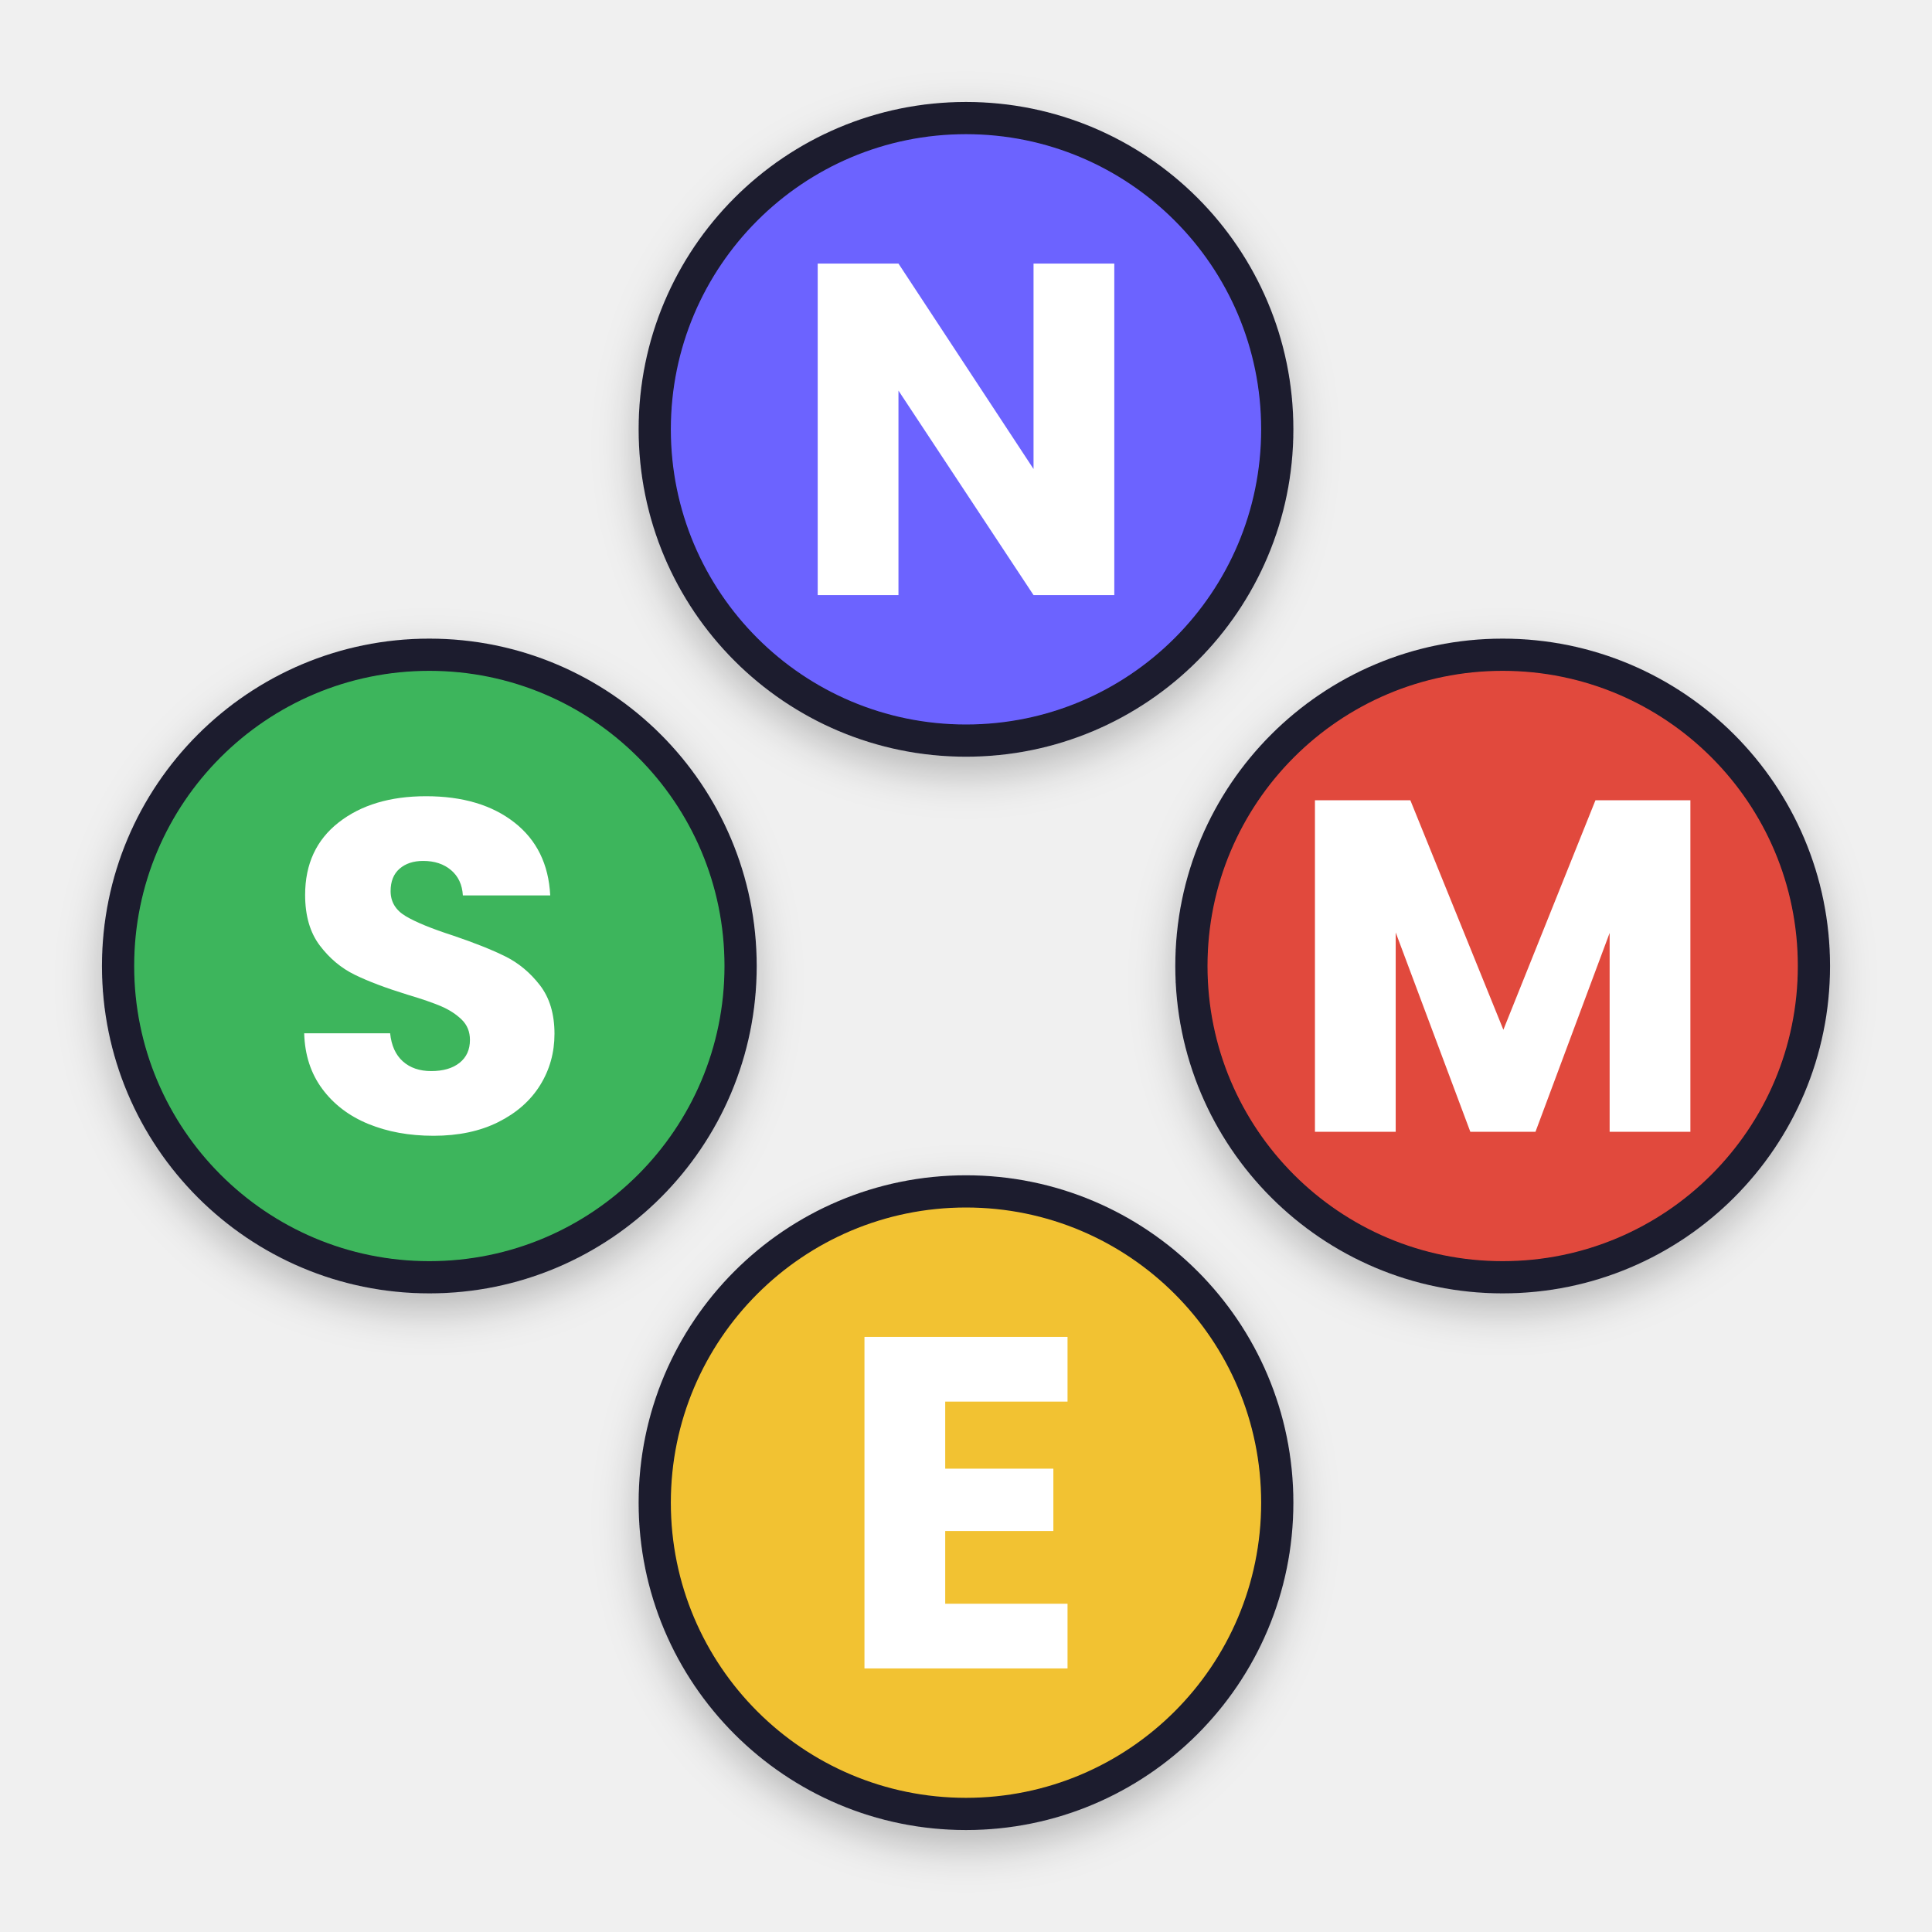
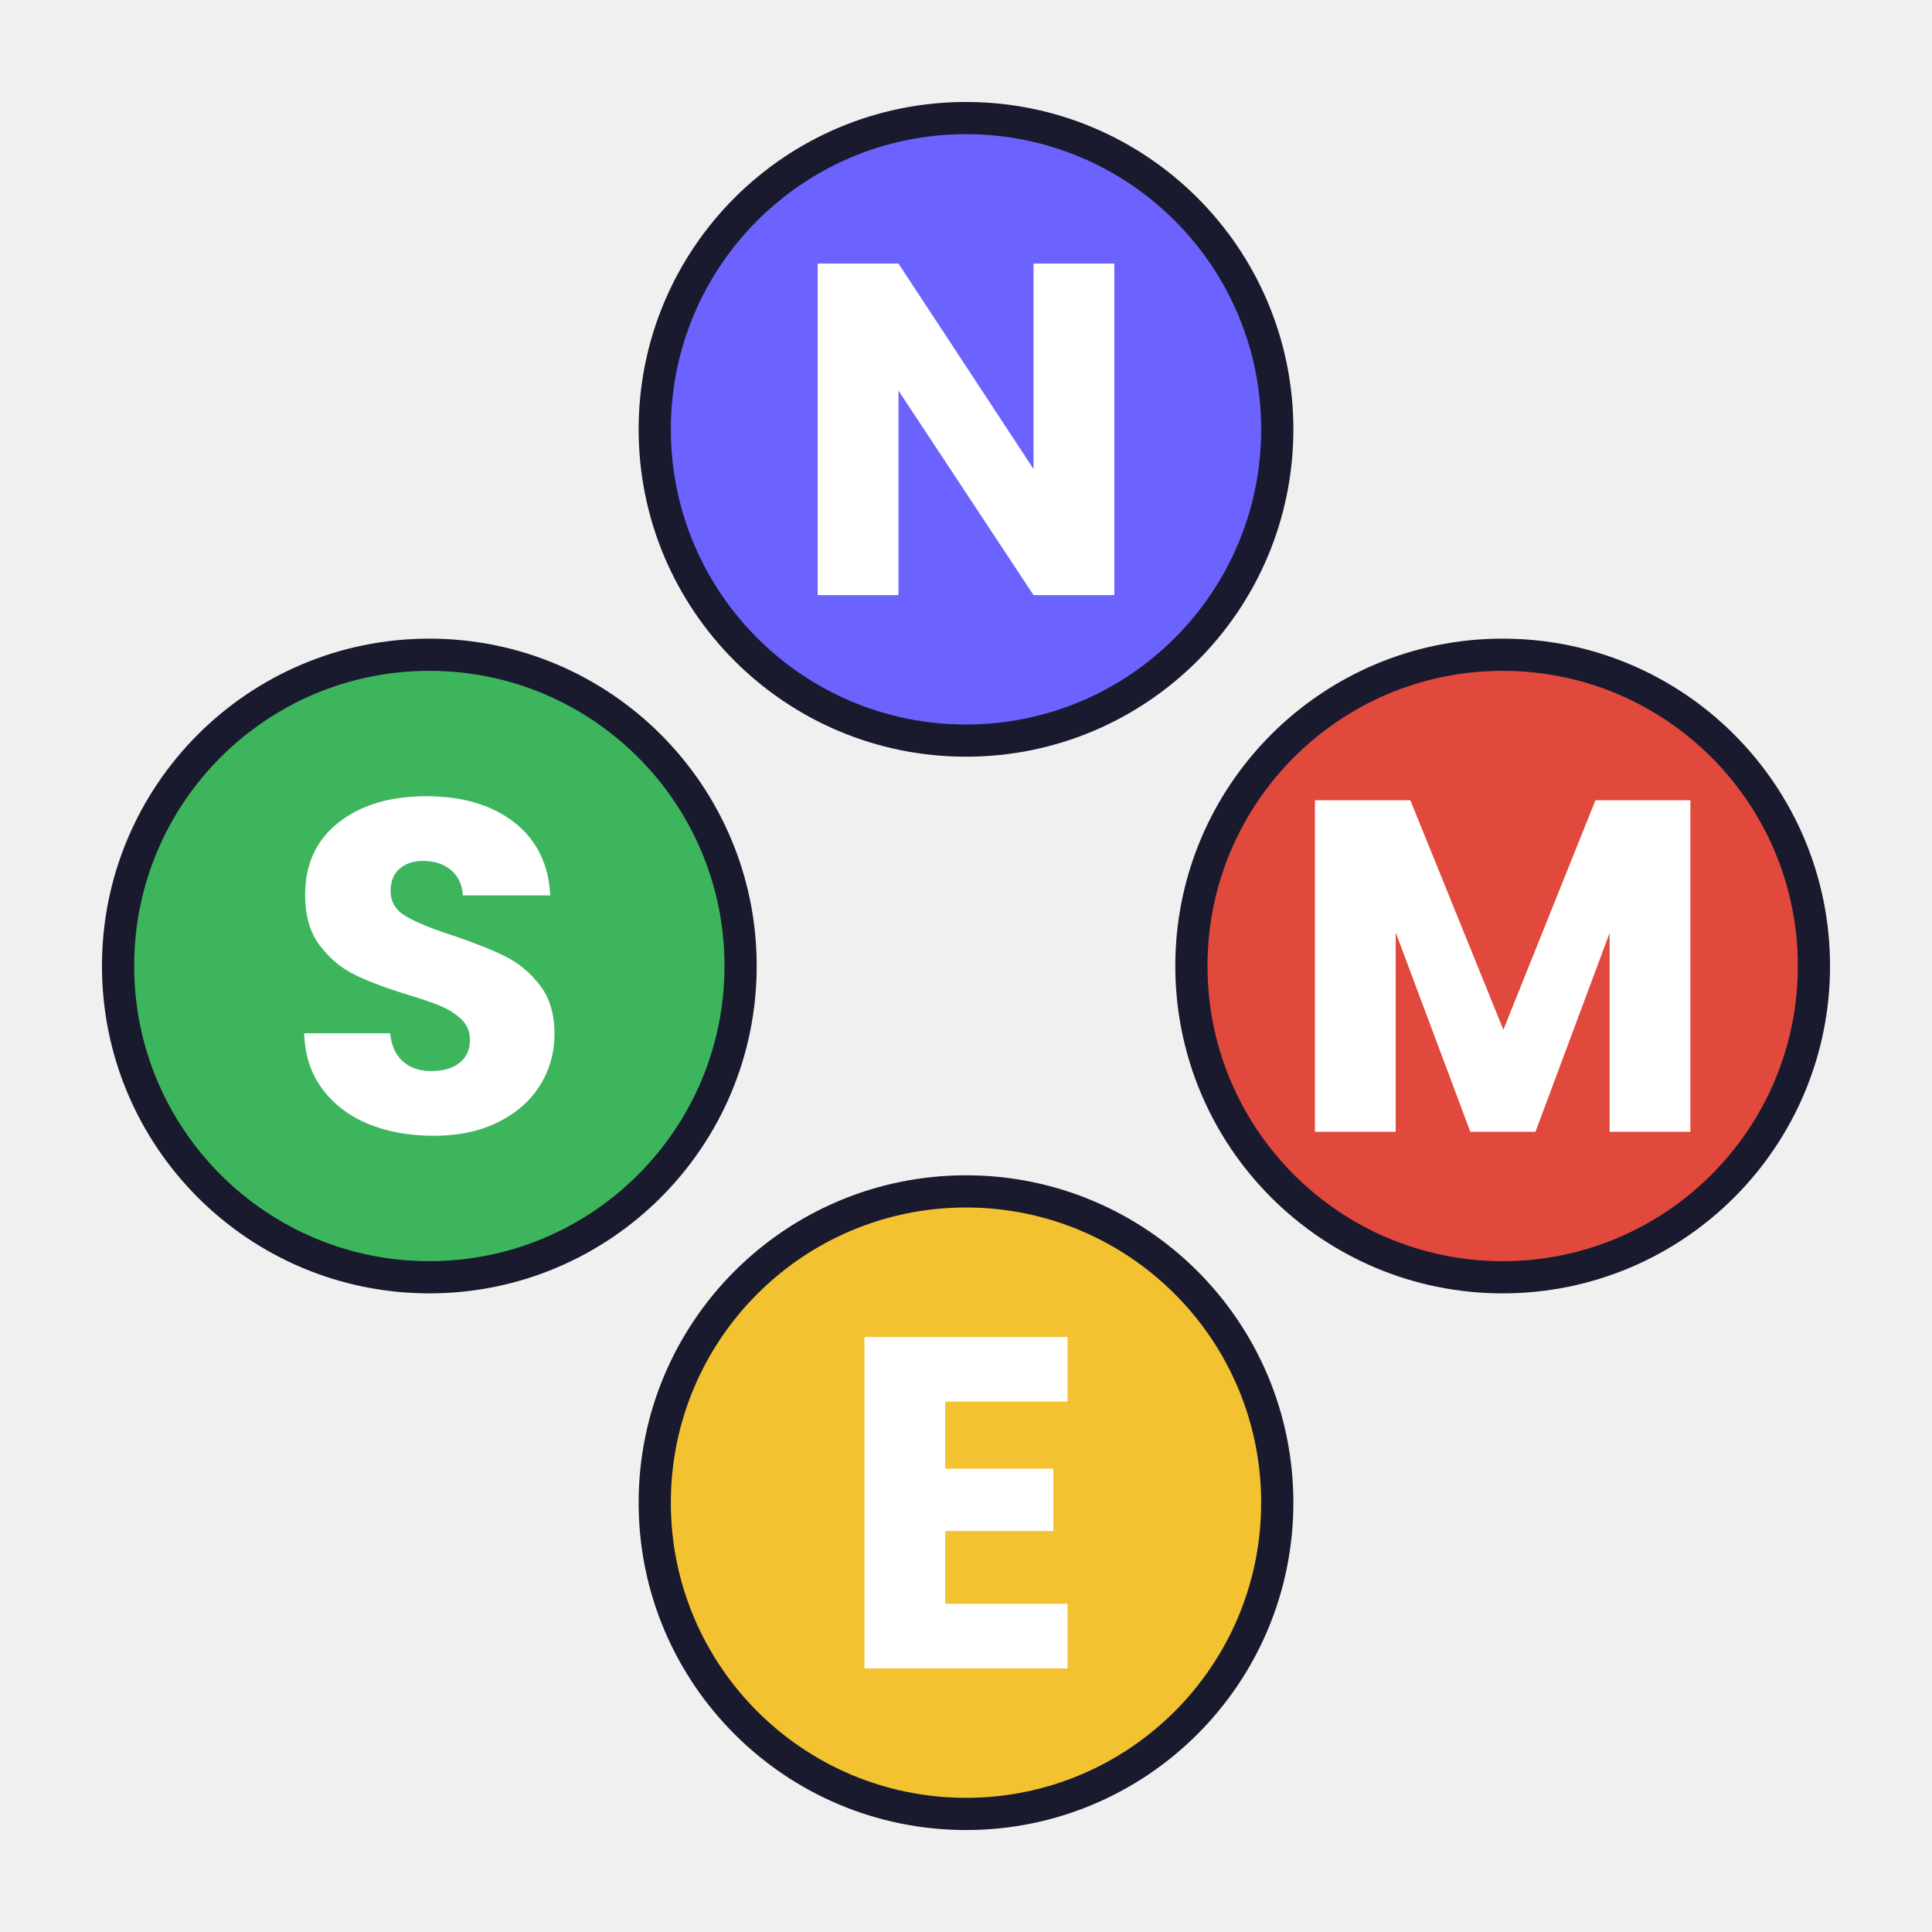
<svg xmlns="http://www.w3.org/2000/svg" viewBox="0 0 360 360">
-   <defs>
-     <filter id="softShadow" x="-50%" y="-50%" width="200%" height="200%">
-       <feDropShadow dx="0" dy="3" stdDeviation="4" flood-color="#000000" flood-opacity="0.25" />
-     </filter>
-   </defs>
-   <g filter="url(#softShadow)">
+   <g>
    <circle cx="180" cy="80" r="58" fill="#6C63FF" stroke="#1a1a2e" stroke-width="6" />
    <path d="M690 0H519L233 433V0H62V702H233L519 267V702H690Z" fill="#ffffff" transform="translate(146.912,110.888) scale(0.088,-0.088)" />
  </g>
-   <g filter="url(#softShadow)">
+   <g>
    <circle cx="80" cy="180" r="58" fill="#3DB55C" stroke="#1a1a2e" stroke-width="6" />
    <path d="M42 210H224Q228 171 251.0 150.5Q274 130 311 130Q349 130 371.0 147.5Q393 165 393 196Q393 222 375.5 239.0Q358 256 332.5 267.0Q307 278 260 292Q192 313 149.0 334.0Q106 355 75.0 396.0Q44 437 44 503Q44 601 115.0 656.5Q186 712 300 712Q416 712 487.0 656.5Q558 601 563 502H378Q376 536 353.0 555.5Q330 575 294 575Q263 575 244.0 558.5Q225 542 225 511Q225 477 257.0 458.0Q289 439 357 417Q425 394 467.5 373.0Q510 352 541.0 312.0Q572 272 572 209Q572 149 541.5 100.0Q511 51 453.0 22.0Q395 -7 316 -7Q239 -7 178.0 18.0Q117 43 80.5 92.0Q44 141 42 210Z" fill="#ffffff" transform="translate(52.984,211.020) scale(0.088,-0.088)" />
  </g>
-   <g filter="url(#softShadow)">
+   <g>
    <circle cx="280" cy="180" r="58" fill="#E1493D" stroke="#1a1a2e" stroke-width="6" />
    <path d="M857 702V0H686V421L529 0H391L233 422V0H62V702H264L461 216L656 702Z" fill="#ffffff" transform="translate(239.564,210.888) scale(0.088,-0.088)" />
  </g>
-   <g filter="url(#softShadow)">
+   <g>
    <circle cx="180" cy="280" r="58" fill="#F2C230" stroke="#1a1a2e" stroke-width="6" />
    <path d="M233 565V423H462V291H233V137H492V0H62V702H492V565Z" fill="#ffffff" transform="translate(155.624,310.888) scale(0.088,-0.088)" />
  </g>
</svg>
